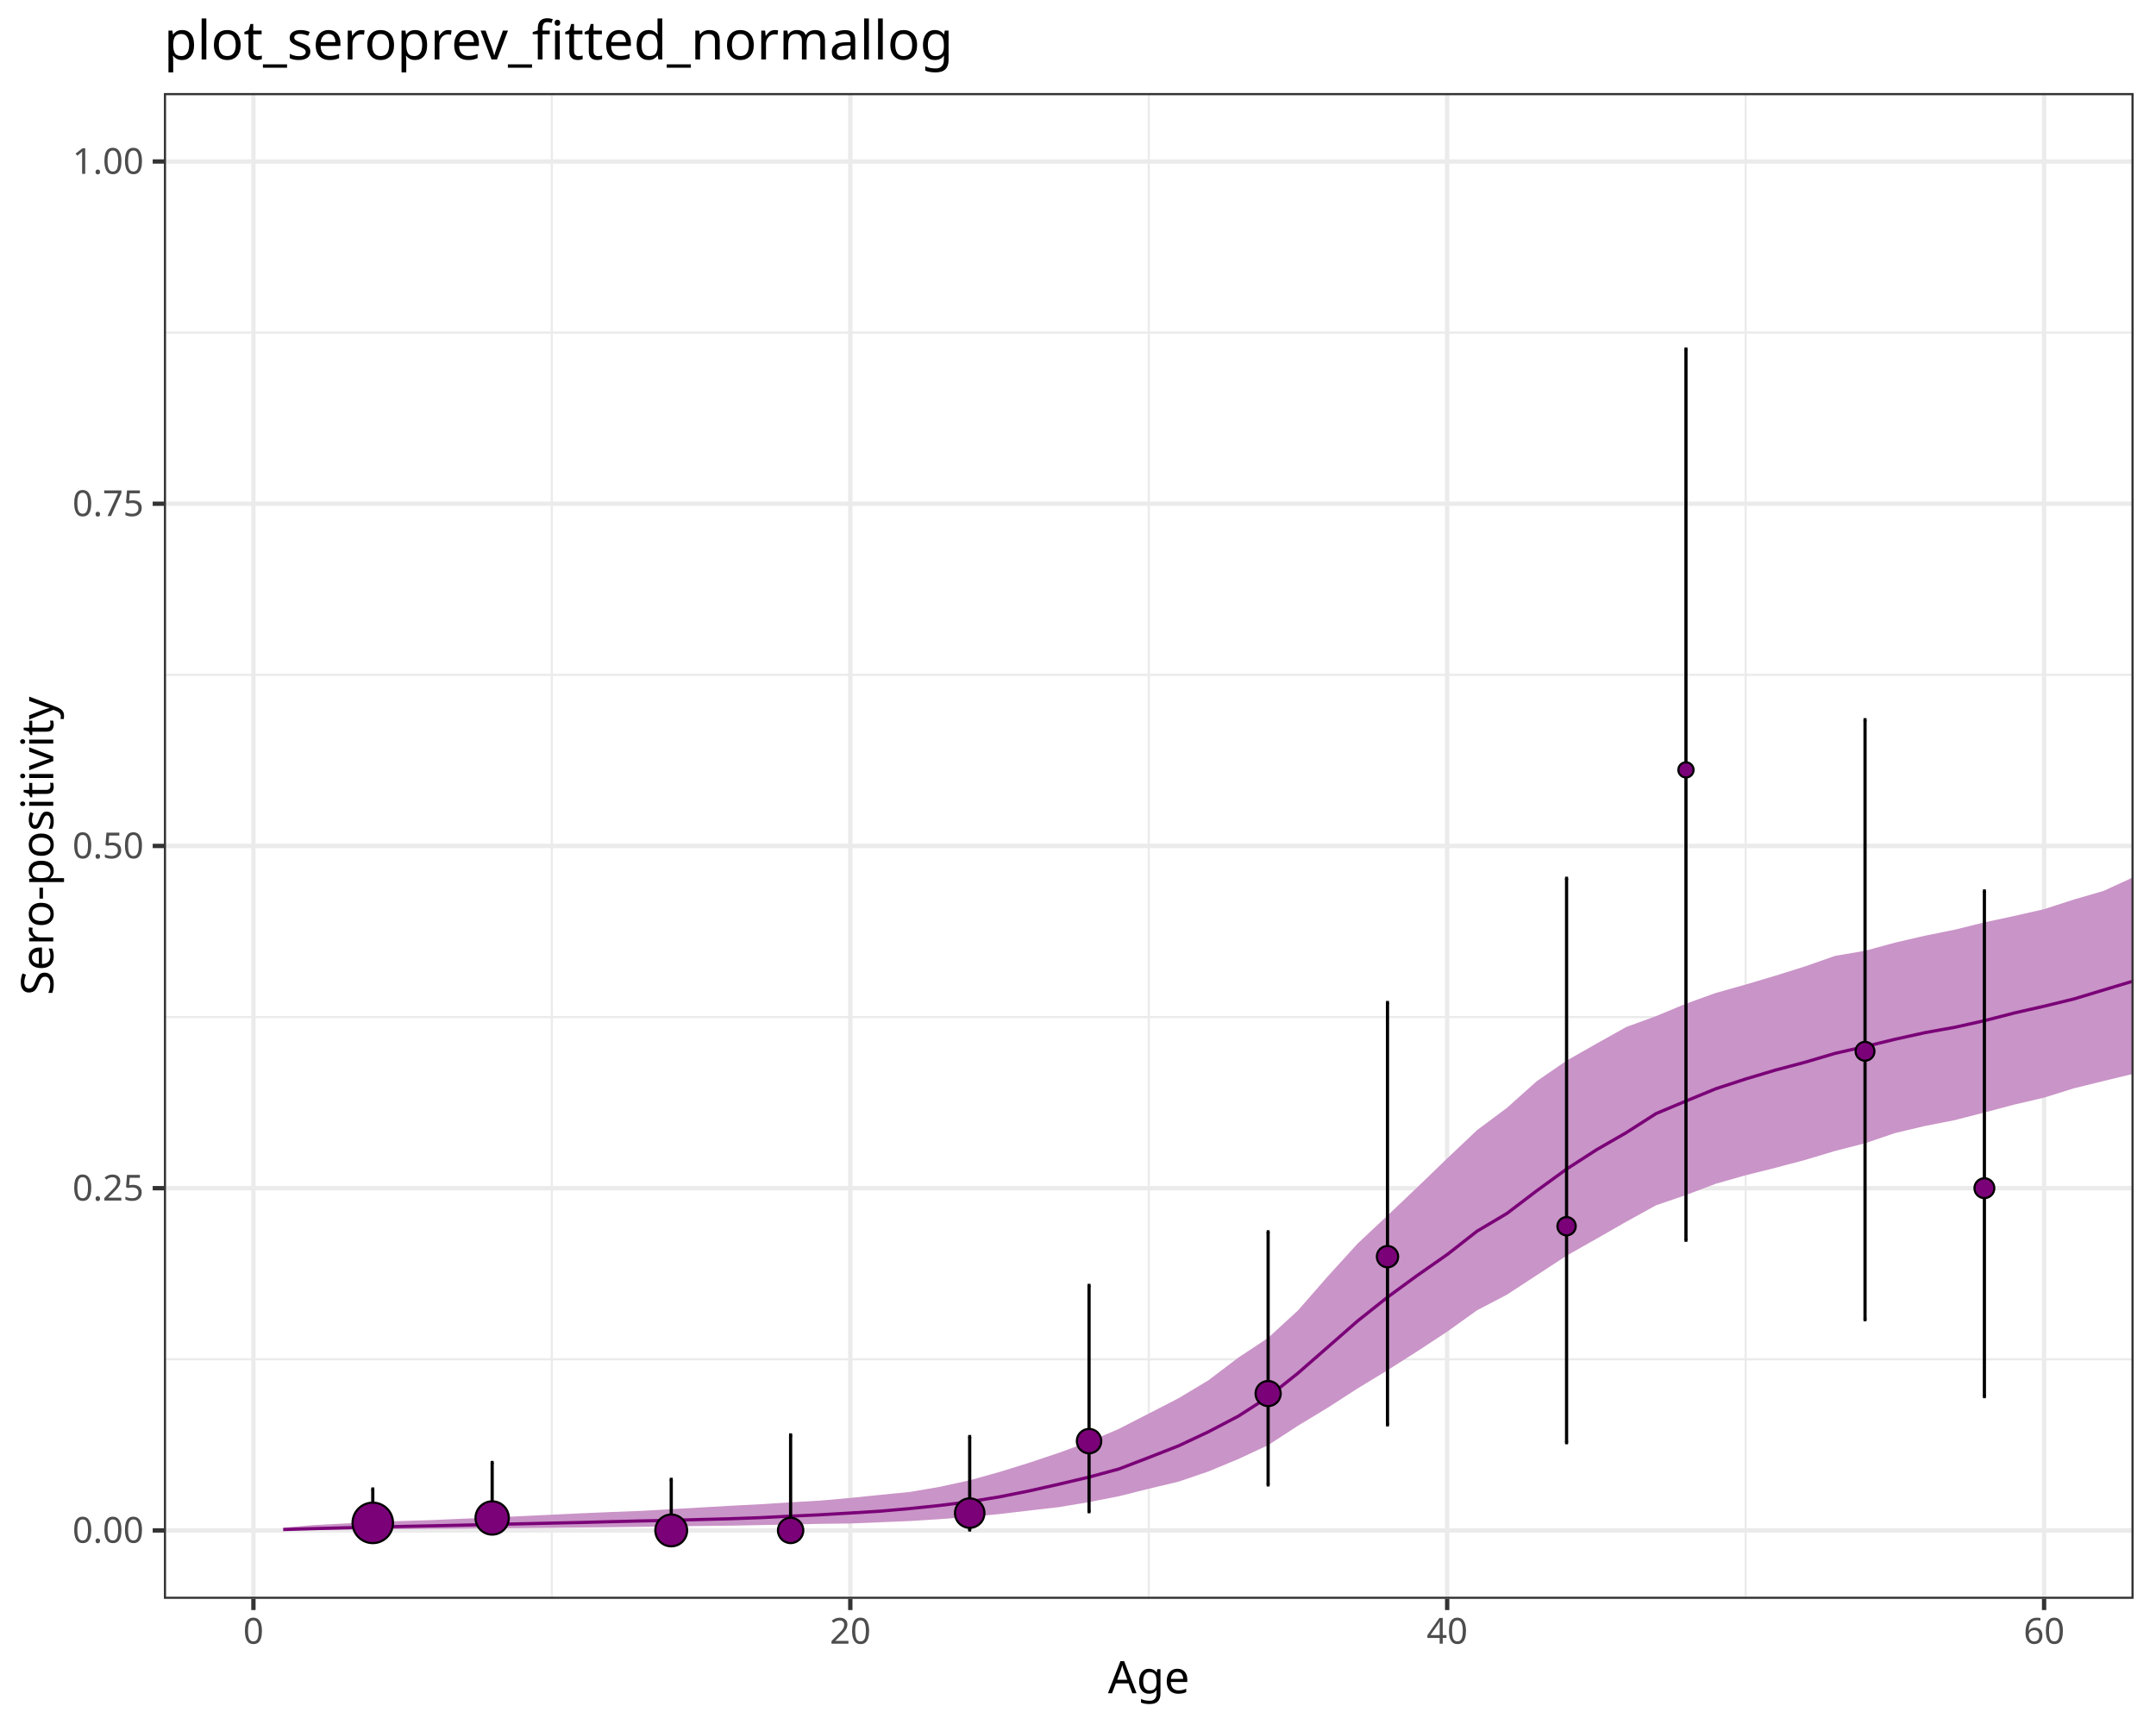
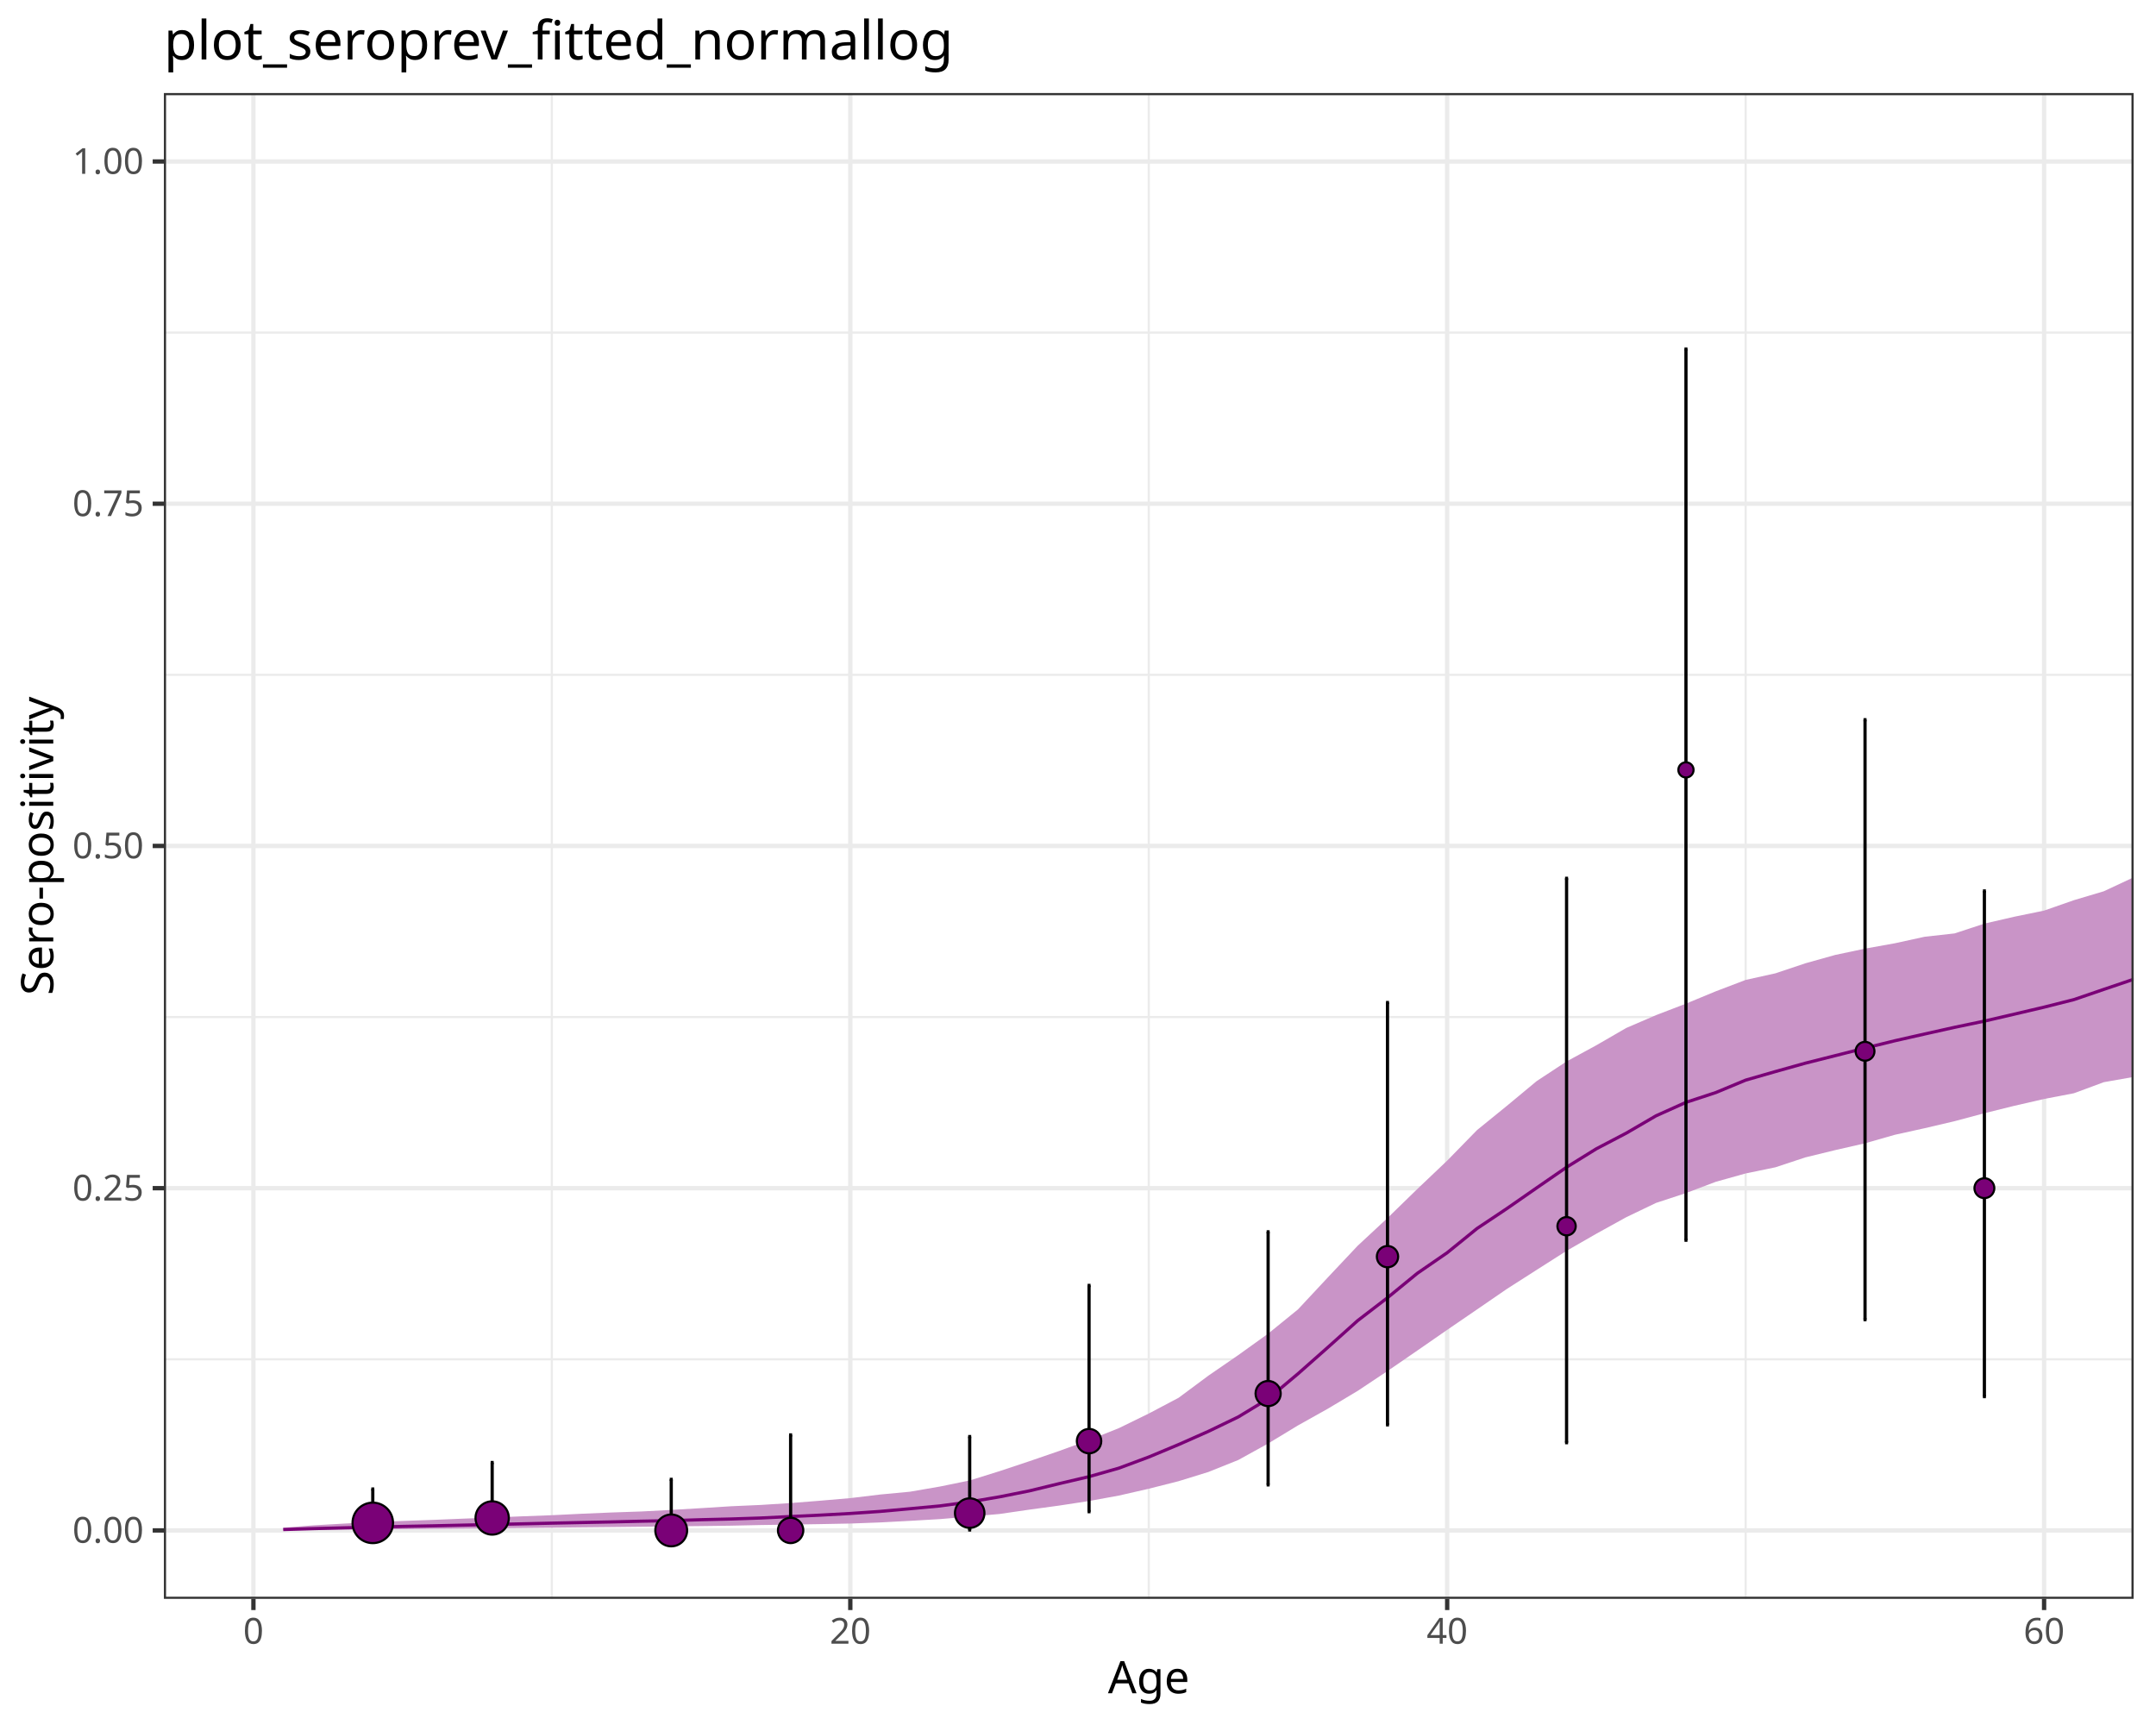
<svg xmlns="http://www.w3.org/2000/svg" class="svglite" data-engine-version="2.0" width="720.00pt" height="576.00pt" viewBox="0 0 720.00 576.00">
  <defs>
    <style type="text/css">
    .svglite line, .svglite polyline, .svglite polygon, .svglite path, .svglite rect, .svglite circle {
      fill: none;
      stroke: #000000;
      stroke-linecap: round;
      stroke-linejoin: round;
      stroke-miterlimit: 10.00;
    }
  </style>
  </defs>
  <rect width="100%" height="100%" style="stroke: none; fill: #FFFFFF;" />
  <defs>
    <clipPath id="cpMC4wMHw3MjAuMDB8MC4wMHw1NzYuMDA=">
      <rect x="0.00" y="0.00" width="720.00" height="576.00" />
    </clipPath>
  </defs>
  <g clip-path="url(#cpMC4wMHw3MjAuMDB8MC4wMHw1NzYuMDA=)">
    <rect x="0.00" y="0.00" width="720.00" height="576.00" style="stroke-width: 1.45; stroke: #FFFFFF; fill: #FFFFFF;" />
  </g>
  <defs>
    <clipPath id="cpNTQuNzN8NzEyLjUzfDMxLjA3fDUzMy44OA==">
      <rect x="54.73" y="31.07" width="657.80" height="502.81" />
    </clipPath>
  </defs>
  <g clip-path="url(#cpNTQuNzN8NzEyLjUzfDMxLjA3fDUzMy44OA==)">
    <rect x="54.73" y="31.07" width="657.80" height="502.81" style="stroke-width: 1.45; stroke: none; fill: #FFFFFF;" />
    <polyline points="54.73,453.89 712.53,453.89 " style="stroke-width: 0.73; stroke: #EBEBEB; stroke-linecap: butt;" />
    <polyline points="54.73,339.61 712.53,339.61 " style="stroke-width: 0.73; stroke: #EBEBEB; stroke-linecap: butt;" />
    <polyline points="54.73,225.34 712.53,225.34 " style="stroke-width: 0.73; stroke: #EBEBEB; stroke-linecap: butt;" />
    <polyline points="54.73,111.06 712.53,111.06 " style="stroke-width: 0.73; stroke: #EBEBEB; stroke-linecap: butt;" />
    <polyline points="184.29,533.88 184.29,31.07 " style="stroke-width: 0.73; stroke: #EBEBEB; stroke-linecap: butt;" />
    <polyline points="383.63,533.88 383.63,31.07 " style="stroke-width: 0.73; stroke: #EBEBEB; stroke-linecap: butt;" />
    <polyline points="582.96,533.88 582.96,31.07 " style="stroke-width: 0.73; stroke: #EBEBEB; stroke-linecap: butt;" />
    <polyline points="54.73,511.03 712.53,511.03 " style="stroke-width: 1.45; stroke: #EBEBEB; stroke-linecap: butt;" />
    <polyline points="54.73,396.75 712.53,396.75 " style="stroke-width: 1.45; stroke: #EBEBEB; stroke-linecap: butt;" />
    <polyline points="54.73,282.47 712.53,282.47 " style="stroke-width: 1.45; stroke: #EBEBEB; stroke-linecap: butt;" />
    <polyline points="54.73,168.20 712.53,168.20 " style="stroke-width: 1.45; stroke: #EBEBEB; stroke-linecap: butt;" />
    <polyline points="54.73,53.92 712.53,53.92 " style="stroke-width: 1.45; stroke: #EBEBEB; stroke-linecap: butt;" />
    <polyline points="84.63,533.88 84.63,31.07 " style="stroke-width: 1.45; stroke: #EBEBEB; stroke-linecap: butt;" />
    <polyline points="283.96,533.88 283.96,31.07 " style="stroke-width: 1.45; stroke: #EBEBEB; stroke-linecap: butt;" />
    <polyline points="483.29,533.88 483.29,31.07 " style="stroke-width: 1.45; stroke: #EBEBEB; stroke-linecap: butt;" />
    <polyline points="682.63,533.88 682.63,31.07 " style="stroke-width: 1.45; stroke: #EBEBEB; stroke-linecap: butt;" />
-     <polygon points="94.59,510.11 104.56,509.26 114.53,508.74 124.49,508.26 134.46,507.88 144.43,507.57 154.39,507.12 164.36,506.73 174.33,506.25 184.29,505.78 194.26,505.30 204.23,504.88 214.19,504.49 224.16,503.93 234.13,503.36 244.09,502.79 254.06,502.27 264.03,501.64 273.99,501.06 283.96,500.18 293.93,499.16 303.89,498.17 313.86,496.47 323.83,494.28 333.79,491.51 343.76,488.41 353.73,485.08 363.69,481.41 373.66,477.11 383.63,472.01 393.59,466.88 403.56,460.89 413.53,453.33 423.49,446.74 433.46,437.57 443.43,426.18 453.39,415.24 463.36,405.89 473.33,396.43 483.29,386.81 493.26,377.37 503.23,369.94 513.19,361.03 523.16,354.17 533.13,348.50 543.09,342.93 553.06,339.29 563.03,335.15 572.99,331.56 582.96,328.75 592.93,325.79 602.89,322.66 612.86,319.17 622.83,317.48 632.79,314.77 642.76,312.46 652.73,310.45 662.69,307.99 672.66,305.85 682.63,303.58 692.59,300.36 702.56,297.46 712.53,292.87 722.49,288.66 732.46,283.59 742.43,276.70 752.39,267.16 762.36,260.55 772.33,245.75 782.29,230.97 792.26,209.69 802.23,189.72 812.19,168.39 822.16,148.18 832.13,135.23 842.09,119.85 852.06,110.99 862.03,99.90 872.00,92.89 881.96,85.90 881.96,331.60 872.00,332.14 862.03,332.78 852.06,333.07 842.09,333.62 832.13,334.87 822.16,335.71 812.19,336.51 802.23,337.82 792.26,339.11 782.29,341.10 772.33,342.71 762.36,345.57 752.39,348.46 742.43,351.10 732.46,353.64 722.49,355.72 712.53,358.54 702.56,360.94 692.59,363.40 682.63,366.51 672.66,368.84 662.69,371.48 652.73,374.04 642.76,376.00 632.79,378.36 622.83,381.76 612.86,384.30 602.89,387.30 592.93,389.94 582.96,392.43 572.99,395.27 563.03,399.04 553.06,402.45 543.09,407.95 533.13,413.65 523.16,419.29 513.19,425.81 503.23,432.31 493.26,437.53 483.29,444.66 473.33,451.20 463.36,457.55 453.39,463.61 443.43,470.04 433.46,476.07 423.49,482.56 413.53,487.20 403.56,491.34 393.59,494.74 383.63,497.11 373.66,499.62 363.69,501.56 353.73,503.24 343.76,504.38 333.79,505.56 323.83,506.53 313.86,507.26 303.89,507.89 293.93,508.31 283.96,508.71 273.99,508.83 264.03,509.06 254.06,509.24 244.09,509.43 234.13,509.55 224.16,509.66 214.19,509.82 204.23,509.95 194.26,510.06 184.29,510.15 174.33,510.25 164.36,510.32 154.39,510.42 144.43,510.50 134.46,510.58 124.49,510.68 114.53,510.77 104.56,510.87 94.59,510.96 " style="stroke-width: 0.00; stroke: none; stroke-linecap: butt; fill: #C994C7;" />
-     <polyline points="94.59,510.11 104.56,509.26 114.53,508.74 124.49,508.26 134.46,507.88 144.43,507.57 154.39,507.12 164.36,506.73 174.33,506.25 184.29,505.78 194.26,505.30 204.23,504.88 214.19,504.49 224.16,503.93 234.13,503.36 244.09,502.79 254.06,502.27 264.03,501.64 273.99,501.06 283.96,500.18 293.93,499.16 303.89,498.17 313.86,496.47 323.83,494.28 333.79,491.51 343.76,488.41 353.73,485.08 363.69,481.41 373.66,477.11 383.63,472.01 393.59,466.88 403.56,460.89 413.53,453.33 423.49,446.74 433.46,437.57 443.43,426.18 453.39,415.24 463.36,405.89 473.33,396.43 483.29,386.81 493.26,377.37 503.23,369.94 513.19,361.03 523.16,354.17 533.13,348.50 543.09,342.93 553.06,339.29 563.03,335.15 572.99,331.56 582.96,328.75 592.93,325.79 602.89,322.66 612.86,319.17 622.83,317.48 632.79,314.77 642.76,312.46 652.73,310.45 662.69,307.99 672.66,305.85 682.63,303.58 692.59,300.36 702.56,297.46 712.53,292.87 722.49,288.66 732.46,283.59 742.43,276.70 752.39,267.16 762.36,260.55 772.33,245.75 782.29,230.97 792.26,209.69 802.23,189.72 812.19,168.39 822.16,148.18 832.13,135.23 842.09,119.85 852.06,110.99 862.03,99.90 872.00,92.89 881.96,85.90 " style="stroke-width: 1.07; stroke: none; stroke-linecap: butt;" />
-     <polyline points="881.96,331.60 872.00,332.14 862.03,332.78 852.06,333.07 842.09,333.62 832.13,334.87 822.16,335.71 812.19,336.51 802.23,337.82 792.26,339.11 782.29,341.10 772.33,342.71 762.36,345.57 752.39,348.46 742.43,351.10 732.46,353.64 722.49,355.72 712.53,358.54 702.56,360.94 692.59,363.40 682.63,366.51 672.66,368.84 662.69,371.48 652.73,374.04 642.76,376.00 632.79,378.36 622.83,381.76 612.86,384.30 602.89,387.30 592.93,389.94 582.96,392.43 572.99,395.27 563.03,399.04 553.06,402.45 543.09,407.95 533.13,413.65 523.16,419.29 513.19,425.81 503.23,432.31 493.26,437.53 483.29,444.66 473.33,451.20 463.36,457.55 453.39,463.61 443.43,470.04 433.46,476.07 423.49,482.56 413.53,487.20 403.56,491.34 393.59,494.74 383.63,497.11 373.66,499.62 363.69,501.56 353.73,503.24 343.76,504.38 333.79,505.56 323.83,506.53 313.86,507.26 303.89,507.89 293.93,508.31 283.96,508.71 273.99,508.83 264.03,509.06 254.06,509.24 244.09,509.43 234.13,509.55 224.16,509.66 214.19,509.82 204.23,509.95 194.26,510.06 184.29,510.15 174.33,510.25 164.36,510.32 154.39,510.42 144.43,510.50 134.46,510.58 124.49,510.68 114.53,510.77 104.56,510.87 94.59,510.96 " style="stroke-width: 1.07; stroke: none; stroke-linecap: butt;" />
-     <polyline points="94.59,510.74 104.56,510.44 114.53,510.17 124.49,509.92 134.46,509.69 144.43,509.49 154.39,509.27 164.36,509.04 174.33,508.81 184.29,508.59 194.26,508.37 204.23,508.10 214.19,507.86 224.16,507.66 234.13,507.38 244.09,507.12 254.06,506.76 264.03,506.26 273.99,505.80 283.96,505.22 293.93,504.60 303.89,503.72 313.86,502.69 323.83,501.44 333.79,499.81 343.76,497.82 353.73,495.57 363.69,493.22 373.66,490.51 383.63,486.69 393.59,482.78 403.56,478.09 413.53,472.88 423.49,466.47 433.46,458.51 443.43,449.80 453.39,441.08 463.36,433.15 473.33,425.86 483.29,418.91 493.26,411.11 503.23,405.19 513.19,397.62 523.16,390.37 533.13,383.94 543.09,378.21 553.06,371.83 563.03,367.65 572.99,363.55 582.96,360.29 592.93,357.31 602.89,354.67 612.86,351.72 622.83,349.46 632.79,347.04 642.76,344.83 652.73,343.04 662.69,340.82 672.66,338.25 682.63,335.99 692.59,333.56 702.56,330.55 712.53,327.55 722.49,324.41 732.46,320.54 742.43,316.72 752.39,312.84 762.36,308.70 772.33,303.87 782.29,298.48 792.26,293.37 802.23,289.85 812.19,286.31 822.16,281.76 832.13,277.44 842.09,274.54 852.06,271.53 862.03,268.65 872.00,265.36 881.96,262.93 " style="stroke-width: 1.07; stroke: #7A0177; stroke-linecap: butt;" />
+     <polygon points="94.59,510.12 104.56,509.34 114.53,508.77 124.49,508.25 134.46,507.87 144.43,507.52 154.39,507.11 164.36,506.73 174.33,506.32 184.29,505.95 194.26,505.46 204.23,505.04 214.19,504.70 224.16,504.18 234.13,503.59 244.09,502.96 254.06,502.52 264.03,501.89 273.99,501.10 283.96,500.24 293.93,499.04 303.89,498.10 313.86,496.38 323.83,494.34 333.79,491.24 343.76,487.92 353.73,484.49 363.69,480.86 373.66,476.87 383.63,472.00 393.59,466.74 403.56,459.34 413.53,452.48 423.49,445.33 433.46,437.23 443.43,426.55 453.39,415.98 463.36,406.71 473.33,397.01 483.29,387.55 493.26,377.35 503.23,369.25 513.19,360.98 523.16,354.43 533.13,349.01 543.09,343.25 553.06,338.96 563.03,335.13 572.99,331.01 582.96,327.21 592.93,325.00 602.89,321.66 612.86,318.87 622.83,316.76 632.79,314.97 642.76,312.79 652.73,311.68 662.69,308.41 672.66,306.11 682.63,304.06 692.59,300.58 702.56,297.61 712.53,292.95 722.49,288.40 732.46,282.48 742.43,275.05 752.39,266.93 762.36,258.81 772.33,245.54 782.29,230.98 792.26,203.49 802.23,182.60 812.19,161.42 822.16,145.74 832.13,134.26 842.09,120.48 852.06,111.67 862.03,104.28 872.00,95.81 881.96,88.36 881.96,332.33 872.00,333.13 862.03,333.53 852.06,334.54 842.09,335.04 832.13,335.76 822.16,336.77 812.19,337.49 802.23,338.41 792.26,339.57 782.29,341.24 772.33,343.04 762.36,345.56 752.39,348.46 742.43,351.30 732.46,354.06 722.49,356.75 712.53,359.60 702.56,361.36 692.59,365.05 682.63,366.96 672.66,369.25 662.69,371.72 652.73,374.38 642.76,376.72 632.79,378.92 622.83,381.76 612.86,384.04 602.89,386.47 592.93,389.77 582.96,391.83 572.99,394.62 563.03,398.39 553.06,401.66 543.09,406.44 533.13,411.94 523.16,417.67 513.19,424.02 503.23,430.39 493.26,437.24 483.29,444.06 473.33,450.96 463.36,457.81 453.39,464.44 443.43,470.39 433.46,475.97 423.49,482.01 413.53,487.51 403.56,491.51 393.59,494.59 383.63,497.11 373.66,499.39 363.69,501.21 353.73,502.73 343.76,504.09 333.79,505.54 323.83,506.42 313.86,507.25 303.89,507.83 293.93,508.36 283.96,508.73 273.99,508.92 264.03,509.08 254.06,509.23 244.09,509.44 234.13,509.57 224.16,509.68 214.19,509.79 204.23,509.90 194.26,510.00 184.29,510.11 174.33,510.21 164.36,510.31 154.39,510.41 144.43,510.50 134.46,510.59 124.49,510.68 114.53,510.77 104.56,510.87 94.59,510.96 " style="stroke-width: 0.00; stroke: none; stroke-linecap: butt; fill: #C994C7;" />
+     <polyline points="94.59,510.12 104.56,509.34 114.53,508.77 124.49,508.25 134.46,507.87 144.43,507.52 154.39,507.11 164.36,506.73 174.33,506.32 184.29,505.95 194.26,505.46 204.23,505.04 214.19,504.70 224.16,504.18 234.13,503.59 244.09,502.96 254.06,502.52 264.03,501.89 273.99,501.10 283.96,500.24 293.93,499.04 303.89,498.10 313.86,496.38 323.83,494.34 333.79,491.24 343.76,487.92 353.73,484.49 363.69,480.86 373.66,476.87 383.63,472.00 393.59,466.74 403.56,459.34 413.53,452.48 423.49,445.33 433.46,437.23 443.43,426.55 453.39,415.98 463.36,406.71 473.33,397.01 483.29,387.55 493.26,377.35 503.23,369.25 513.19,360.98 523.16,354.43 533.13,349.01 543.09,343.25 553.06,338.96 563.03,335.13 572.99,331.01 582.96,327.21 592.93,325.00 602.89,321.66 612.86,318.87 622.83,316.76 632.79,314.97 642.76,312.79 652.73,311.68 662.69,308.41 672.66,306.11 682.63,304.06 692.59,300.58 702.56,297.61 712.53,292.95 722.49,288.40 732.46,282.48 742.43,275.05 752.39,266.93 762.36,258.81 772.33,245.54 782.29,230.98 792.26,203.49 802.23,182.60 812.19,161.42 822.16,145.74 832.13,134.26 842.09,120.48 852.06,111.67 862.03,104.28 872.00,95.81 881.96,88.36 " style="stroke-width: 1.07; stroke: none; stroke-linecap: butt;" />
+     <polyline points="881.96,332.33 872.00,333.13 862.03,333.53 852.06,334.54 842.09,335.04 832.13,335.76 822.16,336.77 812.19,337.49 802.23,338.41 792.26,339.57 782.29,341.24 772.33,343.04 762.36,345.56 752.39,348.46 742.43,351.30 732.46,354.06 722.49,356.75 712.53,359.60 702.56,361.36 692.59,365.05 682.63,366.96 672.66,369.25 662.69,371.72 652.73,374.38 642.76,376.72 632.79,378.92 622.83,381.76 612.86,384.04 602.89,386.47 592.93,389.77 582.96,391.83 572.99,394.62 563.03,398.39 553.06,401.66 543.09,406.44 533.13,411.94 523.16,417.67 513.19,424.02 503.23,430.39 493.26,437.24 483.29,444.06 473.33,450.96 463.36,457.81 453.39,464.44 443.43,470.39 433.46,475.97 423.49,482.01 413.53,487.51 403.56,491.51 393.59,494.59 383.63,497.11 373.66,499.39 363.69,501.21 353.73,502.73 343.76,504.09 333.79,505.54 323.83,506.42 313.86,507.25 303.89,507.83 293.93,508.36 283.96,508.73 273.99,508.92 264.03,509.08 254.06,509.23 244.09,509.44 234.13,509.57 224.16,509.68 214.19,509.79 204.23,509.90 194.26,510.00 184.29,510.11 174.33,510.21 164.36,510.31 154.39,510.41 144.43,510.50 134.46,510.59 124.49,510.68 114.53,510.77 104.56,510.87 94.59,510.96 " style="stroke-width: 1.07; stroke: none; stroke-linecap: butt;" />
+     <polyline points="94.59,510.74 104.56,510.43 114.53,510.17 124.49,509.93 134.46,509.69 144.43,509.50 154.39,509.27 164.36,509.05 174.33,508.83 184.29,508.60 194.26,508.39 204.23,508.19 214.19,507.95 224.16,507.76 234.13,507.45 244.09,507.21 254.06,506.88 264.03,506.39 273.99,505.92 283.96,505.37 293.93,504.68 303.89,503.78 313.86,502.85 323.83,501.51 333.79,499.81 343.76,497.82 353.73,495.40 363.69,493.07 373.66,490.23 383.63,486.52 393.59,482.36 403.56,477.94 413.53,473.13 423.49,467.08 433.46,458.72 443.43,449.91 453.39,440.98 463.36,433.32 473.33,425.16 483.29,418.30 493.26,410.21 503.23,403.55 513.19,396.63 523.16,389.75 533.13,383.58 543.09,378.37 553.06,372.57 563.03,368.09 572.99,364.82 582.96,360.67 592.93,357.80 602.89,355.01 612.86,352.50 622.83,349.97 632.79,347.52 642.76,345.26 652.73,343.04 662.69,340.96 672.66,338.64 682.63,336.30 692.59,333.78 702.56,330.37 712.53,326.99 722.49,323.79 732.46,319.70 742.43,316.24 752.39,311.61 762.36,307.51 772.33,302.20 782.29,297.66 792.26,293.24 802.23,289.20 812.19,285.84 822.16,281.76 832.13,276.71 842.09,273.72 852.06,269.77 862.03,267.54 872.00,264.43 881.96,262.20 " style="stroke-width: 1.07; stroke: #7A0177; stroke-linecap: butt;" />
    <polyline points="124.00,497.21 124.99,497.21 " style="stroke-width: 1.07; stroke-linecap: butt;" />
    <polyline points="124.49,497.21 124.49,510.96 " style="stroke-width: 1.07; stroke-linecap: butt;" />
    <polyline points="124.00,510.96 124.99,510.96 " style="stroke-width: 1.07; stroke-linecap: butt;" />
    <polyline points="163.86,488.35 164.86,488.35 " style="stroke-width: 1.07; stroke-linecap: butt;" />
    <polyline points="164.36,488.35 164.36,510.92 " style="stroke-width: 1.07; stroke-linecap: butt;" />
    <polyline points="163.86,510.92 164.86,510.92 " style="stroke-width: 1.07; stroke-linecap: butt;" />
    <polyline points="223.66,493.97 224.66,493.97 " style="stroke-width: 1.07; stroke-linecap: butt;" />
    <polyline points="224.16,493.97 224.16,511.03 " style="stroke-width: 1.07; stroke-linecap: butt;" />
    <polyline points="223.66,511.03 224.66,511.03 " style="stroke-width: 1.07; stroke-linecap: butt;" />
    <polyline points="263.53,479.13 264.53,479.13 " style="stroke-width: 1.07; stroke-linecap: butt;" />
    <polyline points="264.03,479.13 264.03,511.03 " style="stroke-width: 1.07; stroke-linecap: butt;" />
    <polyline points="263.53,511.03 264.53,511.03 " style="stroke-width: 1.07; stroke-linecap: butt;" />
    <polyline points="323.33,479.70 324.33,479.70 " style="stroke-width: 1.07; stroke-linecap: butt;" />
    <polyline points="323.83,479.70 323.83,510.88 " style="stroke-width: 1.07; stroke-linecap: butt;" />
    <polyline points="323.33,510.88 324.33,510.88 " style="stroke-width: 1.07; stroke-linecap: butt;" />
    <polyline points="363.20,429.22 364.19,429.22 " style="stroke-width: 1.07; stroke-linecap: butt;" />
    <polyline points="363.69,429.22 363.69,504.78 " style="stroke-width: 1.07; stroke-linecap: butt;" />
    <polyline points="363.20,504.78 364.19,504.78 " style="stroke-width: 1.07; stroke-linecap: butt;" />
    <polyline points="423.00,411.32 423.99,411.32 " style="stroke-width: 1.07; stroke-linecap: butt;" />
    <polyline points="423.49,411.32 423.49,495.82 " style="stroke-width: 1.07; stroke-linecap: butt;" />
    <polyline points="423.00,495.82 423.99,495.82 " style="stroke-width: 1.07; stroke-linecap: butt;" />
    <polyline points="462.86,334.74 463.86,334.74 " style="stroke-width: 1.07; stroke-linecap: butt;" />
    <polyline points="463.36,334.74 463.36,475.77 " style="stroke-width: 1.07; stroke-linecap: butt;" />
    <polyline points="462.86,475.77 463.86,475.77 " style="stroke-width: 1.07; stroke-linecap: butt;" />
    <polyline points="522.66,293.27 523.66,293.27 " style="stroke-width: 1.07; stroke-linecap: butt;" />
    <polyline points="523.16,293.27 523.16,481.73 " style="stroke-width: 1.07; stroke-linecap: butt;" />
    <polyline points="522.66,481.73 523.66,481.73 " style="stroke-width: 1.07; stroke-linecap: butt;" />
    <polyline points="562.53,116.54 563.53,116.54 " style="stroke-width: 1.07; stroke-linecap: butt;" />
    <polyline points="563.03,116.54 563.03,414.12 " style="stroke-width: 1.07; stroke-linecap: butt;" />
    <polyline points="562.53,414.12 563.53,414.12 " style="stroke-width: 1.07; stroke-linecap: butt;" />
    <polyline points="622.33,240.33 623.33,240.33 " style="stroke-width: 1.07; stroke-linecap: butt;" />
    <polyline points="622.83,240.33 622.83,440.67 " style="stroke-width: 1.07; stroke-linecap: butt;" />
    <polyline points="622.33,440.67 623.33,440.67 " style="stroke-width: 1.07; stroke-linecap: butt;" />
    <polyline points="662.20,297.51 663.19,297.51 " style="stroke-width: 1.07; stroke-linecap: butt;" />
    <polyline points="662.69,297.51 662.69,466.35 " style="stroke-width: 1.07; stroke-linecap: butt;" />
    <polyline points="662.20,466.35 663.19,466.35 " style="stroke-width: 1.07; stroke-linecap: butt;" />
    <polyline points="722.00,181.05 722.99,181.05 " style="stroke-width: 1.07; stroke-linecap: butt;" />
    <polyline points="722.49,181.05 722.49,405.97 " style="stroke-width: 1.07; stroke-linecap: butt;" />
    <polyline points="722.00,405.97 722.99,405.97 " style="stroke-width: 1.07; stroke-linecap: butt;" />
    <polyline points="761.86,150.35 762.86,150.35 " style="stroke-width: 1.07; stroke-linecap: butt;" />
    <polyline points="762.36,150.35 762.36,414.60 " style="stroke-width: 1.07; stroke-linecap: butt;" />
    <polyline points="761.86,414.60 762.86,414.60 " style="stroke-width: 1.07; stroke-linecap: butt;" />
    <polyline points="821.66,53.92 822.66,53.92 " style="stroke-width: 1.07; stroke-linecap: butt;" />
    <polyline points="822.16,53.92 822.16,499.60 " style="stroke-width: 1.07; stroke-linecap: butt;" />
    <polyline points="821.66,499.60 822.66,499.60 " style="stroke-width: 1.07; stroke-linecap: butt;" />
    <polyline points="861.53,53.92 862.53,53.92 " style="stroke-width: 1.07; stroke-linecap: butt;" />
    <polyline points="862.03,53.92 862.03,499.60 " style="stroke-width: 1.07; stroke-linecap: butt;" />
    <polyline points="861.53,499.60 862.53,499.60 " style="stroke-width: 1.07; stroke-linecap: butt;" />
    <circle cx="124.49" cy="508.51" r="6.76" style="stroke-width: 0.71; fill: #7A0177;" />
    <circle cx="164.36" cy="506.87" r="5.56" style="stroke-width: 0.71; fill: #7A0177;" />
    <circle cx="224.16" cy="511.03" r="5.31" style="stroke-width: 0.71; fill: #7A0177;" />
    <circle cx="264.03" cy="511.03" r="4.23" style="stroke-width: 0.71; fill: #7A0177;" />
    <circle cx="323.83" cy="505.24" r="4.92" style="stroke-width: 0.71; fill: #7A0177;" />
    <circle cx="363.69" cy="481.21" r="4.08" style="stroke-width: 0.71; fill: #7A0177;" />
    <circle cx="423.49" cy="465.32" r="4.20" style="stroke-width: 0.71; fill: #7A0177;" />
    <circle cx="463.36" cy="419.61" r="3.56" style="stroke-width: 0.71; fill: #7A0177;" />
    <circle cx="523.16" cy="409.45" r="3.06" style="stroke-width: 0.71; fill: #7A0177;" />
    <circle cx="563.03" cy="257.08" r="2.54" style="stroke-width: 0.71; fill: #7A0177;" />
    <circle cx="622.83" cy="351.04" r="3.15" style="stroke-width: 0.71; fill: #7A0177;" />
    <circle cx="662.69" cy="396.75" r="3.32" style="stroke-width: 0.71; fill: #7A0177;" />
    <circle cx="722.49" cy="295.92" r="3.01" style="stroke-width: 0.71; fill: #7A0177;" />
    <circle cx="762.36" cy="282.47" r="2.74" style="stroke-width: 0.71; fill: #7A0177;" />
    <circle cx="822.16" cy="53.92" r="1.42" style="stroke-width: 0.71; fill: #7A0177;" />
    <circle cx="862.03" cy="53.92" r="1.42" style="stroke-width: 0.71; fill: #7A0177;" />
    <rect x="54.73" y="31.07" width="657.80" height="502.81" style="stroke-width: 1.45; stroke: #333333;" />
  </g>
  <g clip-path="url(#cpMC4wMHw3MjAuMDB8MC4wMHw1NzYuMDA=)">
    <text x="48.00" y="515.15" text-anchor="end" style="font-size: 12.00px; fill: #4D4D4D; font-family: sans;" textLength="23.36px" lengthAdjust="spacingAndGlyphs">0.00</text>
    <text x="48.00" y="400.88" text-anchor="end" style="font-size: 12.00px; fill: #4D4D4D; font-family: sans;" textLength="23.36px" lengthAdjust="spacingAndGlyphs">0.25</text>
    <text x="48.00" y="286.60" text-anchor="end" style="font-size: 12.00px; fill: #4D4D4D; font-family: sans;" textLength="23.36px" lengthAdjust="spacingAndGlyphs">0.50</text>
    <text x="48.00" y="172.33" text-anchor="end" style="font-size: 12.00px; fill: #4D4D4D; font-family: sans;" textLength="23.36px" lengthAdjust="spacingAndGlyphs">0.75</text>
    <text x="48.00" y="58.05" text-anchor="end" style="font-size: 12.00px; fill: #4D4D4D; font-family: sans;" textLength="23.36px" lengthAdjust="spacingAndGlyphs">1.00</text>
    <polyline points="50.99,511.03 54.73,511.03 " style="stroke-width: 1.45; stroke: #333333; stroke-linecap: butt;" />
    <polyline points="50.99,396.75 54.73,396.75 " style="stroke-width: 1.45; stroke: #333333; stroke-linecap: butt;" />
    <polyline points="50.99,282.47 54.73,282.47 " style="stroke-width: 1.45; stroke: #333333; stroke-linecap: butt;" />
    <polyline points="50.99,168.20 54.73,168.20 " style="stroke-width: 1.45; stroke: #333333; stroke-linecap: butt;" />
    <polyline points="50.99,53.92 54.73,53.92 " style="stroke-width: 1.45; stroke: #333333; stroke-linecap: butt;" />
    <polyline points="84.63,537.62 84.63,533.88 " style="stroke-width: 1.45; stroke: #333333; stroke-linecap: butt;" />
    <polyline points="283.96,537.62 283.96,533.88 " style="stroke-width: 1.45; stroke: #333333; stroke-linecap: butt;" />
    <polyline points="483.29,537.62 483.29,533.88 " style="stroke-width: 1.45; stroke: #333333; stroke-linecap: butt;" />
    <polyline points="682.63,537.62 682.63,533.88 " style="stroke-width: 1.45; stroke: #333333; stroke-linecap: butt;" />
    <text x="84.63" y="548.86" text-anchor="middle" style="font-size: 12.00px; fill: #4D4D4D; font-family: sans;" textLength="6.67px" lengthAdjust="spacingAndGlyphs">0</text>
    <text x="283.96" y="548.86" text-anchor="middle" style="font-size: 12.00px; fill: #4D4D4D; font-family: sans;" textLength="13.35px" lengthAdjust="spacingAndGlyphs">20</text>
    <text x="483.29" y="548.86" text-anchor="middle" style="font-size: 12.00px; fill: #4D4D4D; font-family: sans;" textLength="13.35px" lengthAdjust="spacingAndGlyphs">40</text>
    <text x="682.63" y="548.86" text-anchor="middle" style="font-size: 12.00px; fill: #4D4D4D; font-family: sans;" textLength="13.35px" lengthAdjust="spacingAndGlyphs">60</text>
    <text x="383.63" y="565.41" text-anchor="middle" style="font-size: 15.00px; font-family: sans;" textLength="26.69px" lengthAdjust="spacingAndGlyphs">Age</text>
    <text transform="translate(17.79,282.47) rotate(-90)" text-anchor="middle" style="font-size: 15.00px; font-family: sans;" textLength="94.21px" lengthAdjust="spacingAndGlyphs">Sero-positivity</text>
    <text x="54.73" y="19.86" style="font-size: 18.00px; font-family: sans;" textLength="247.17px" lengthAdjust="spacingAndGlyphs">plot_seroprev_fitted_normallog</text>
  </g>
</svg>
